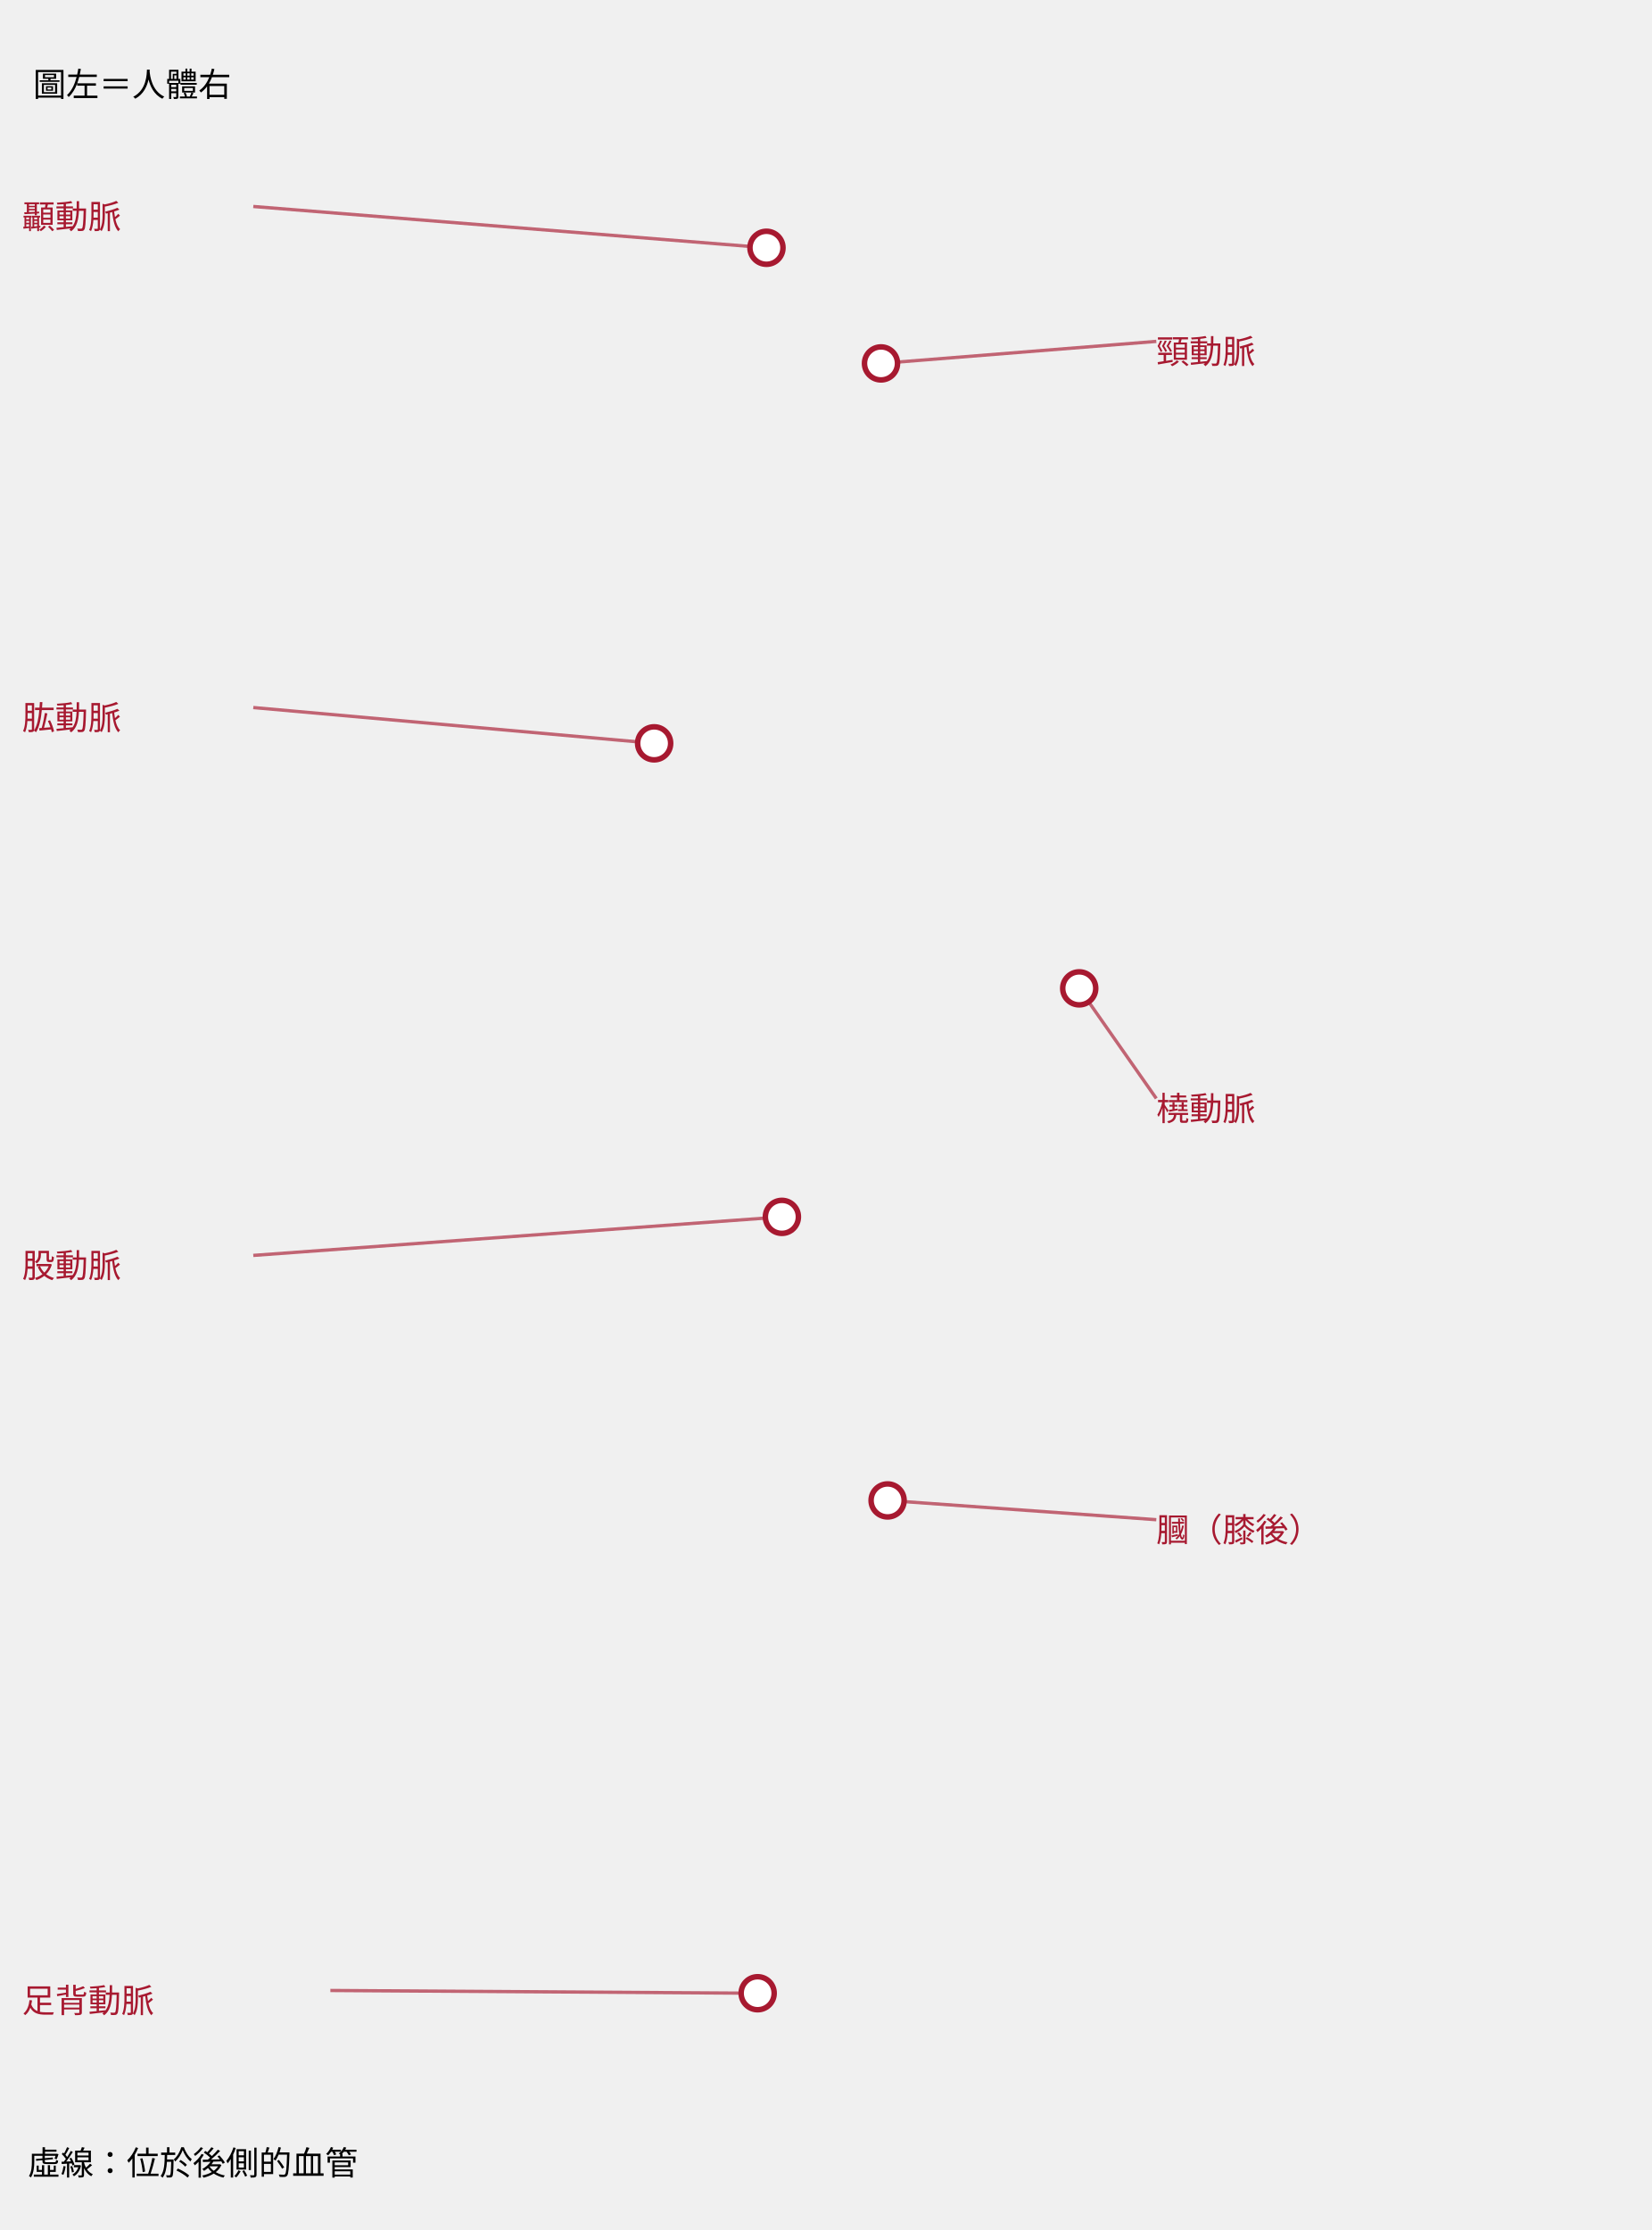
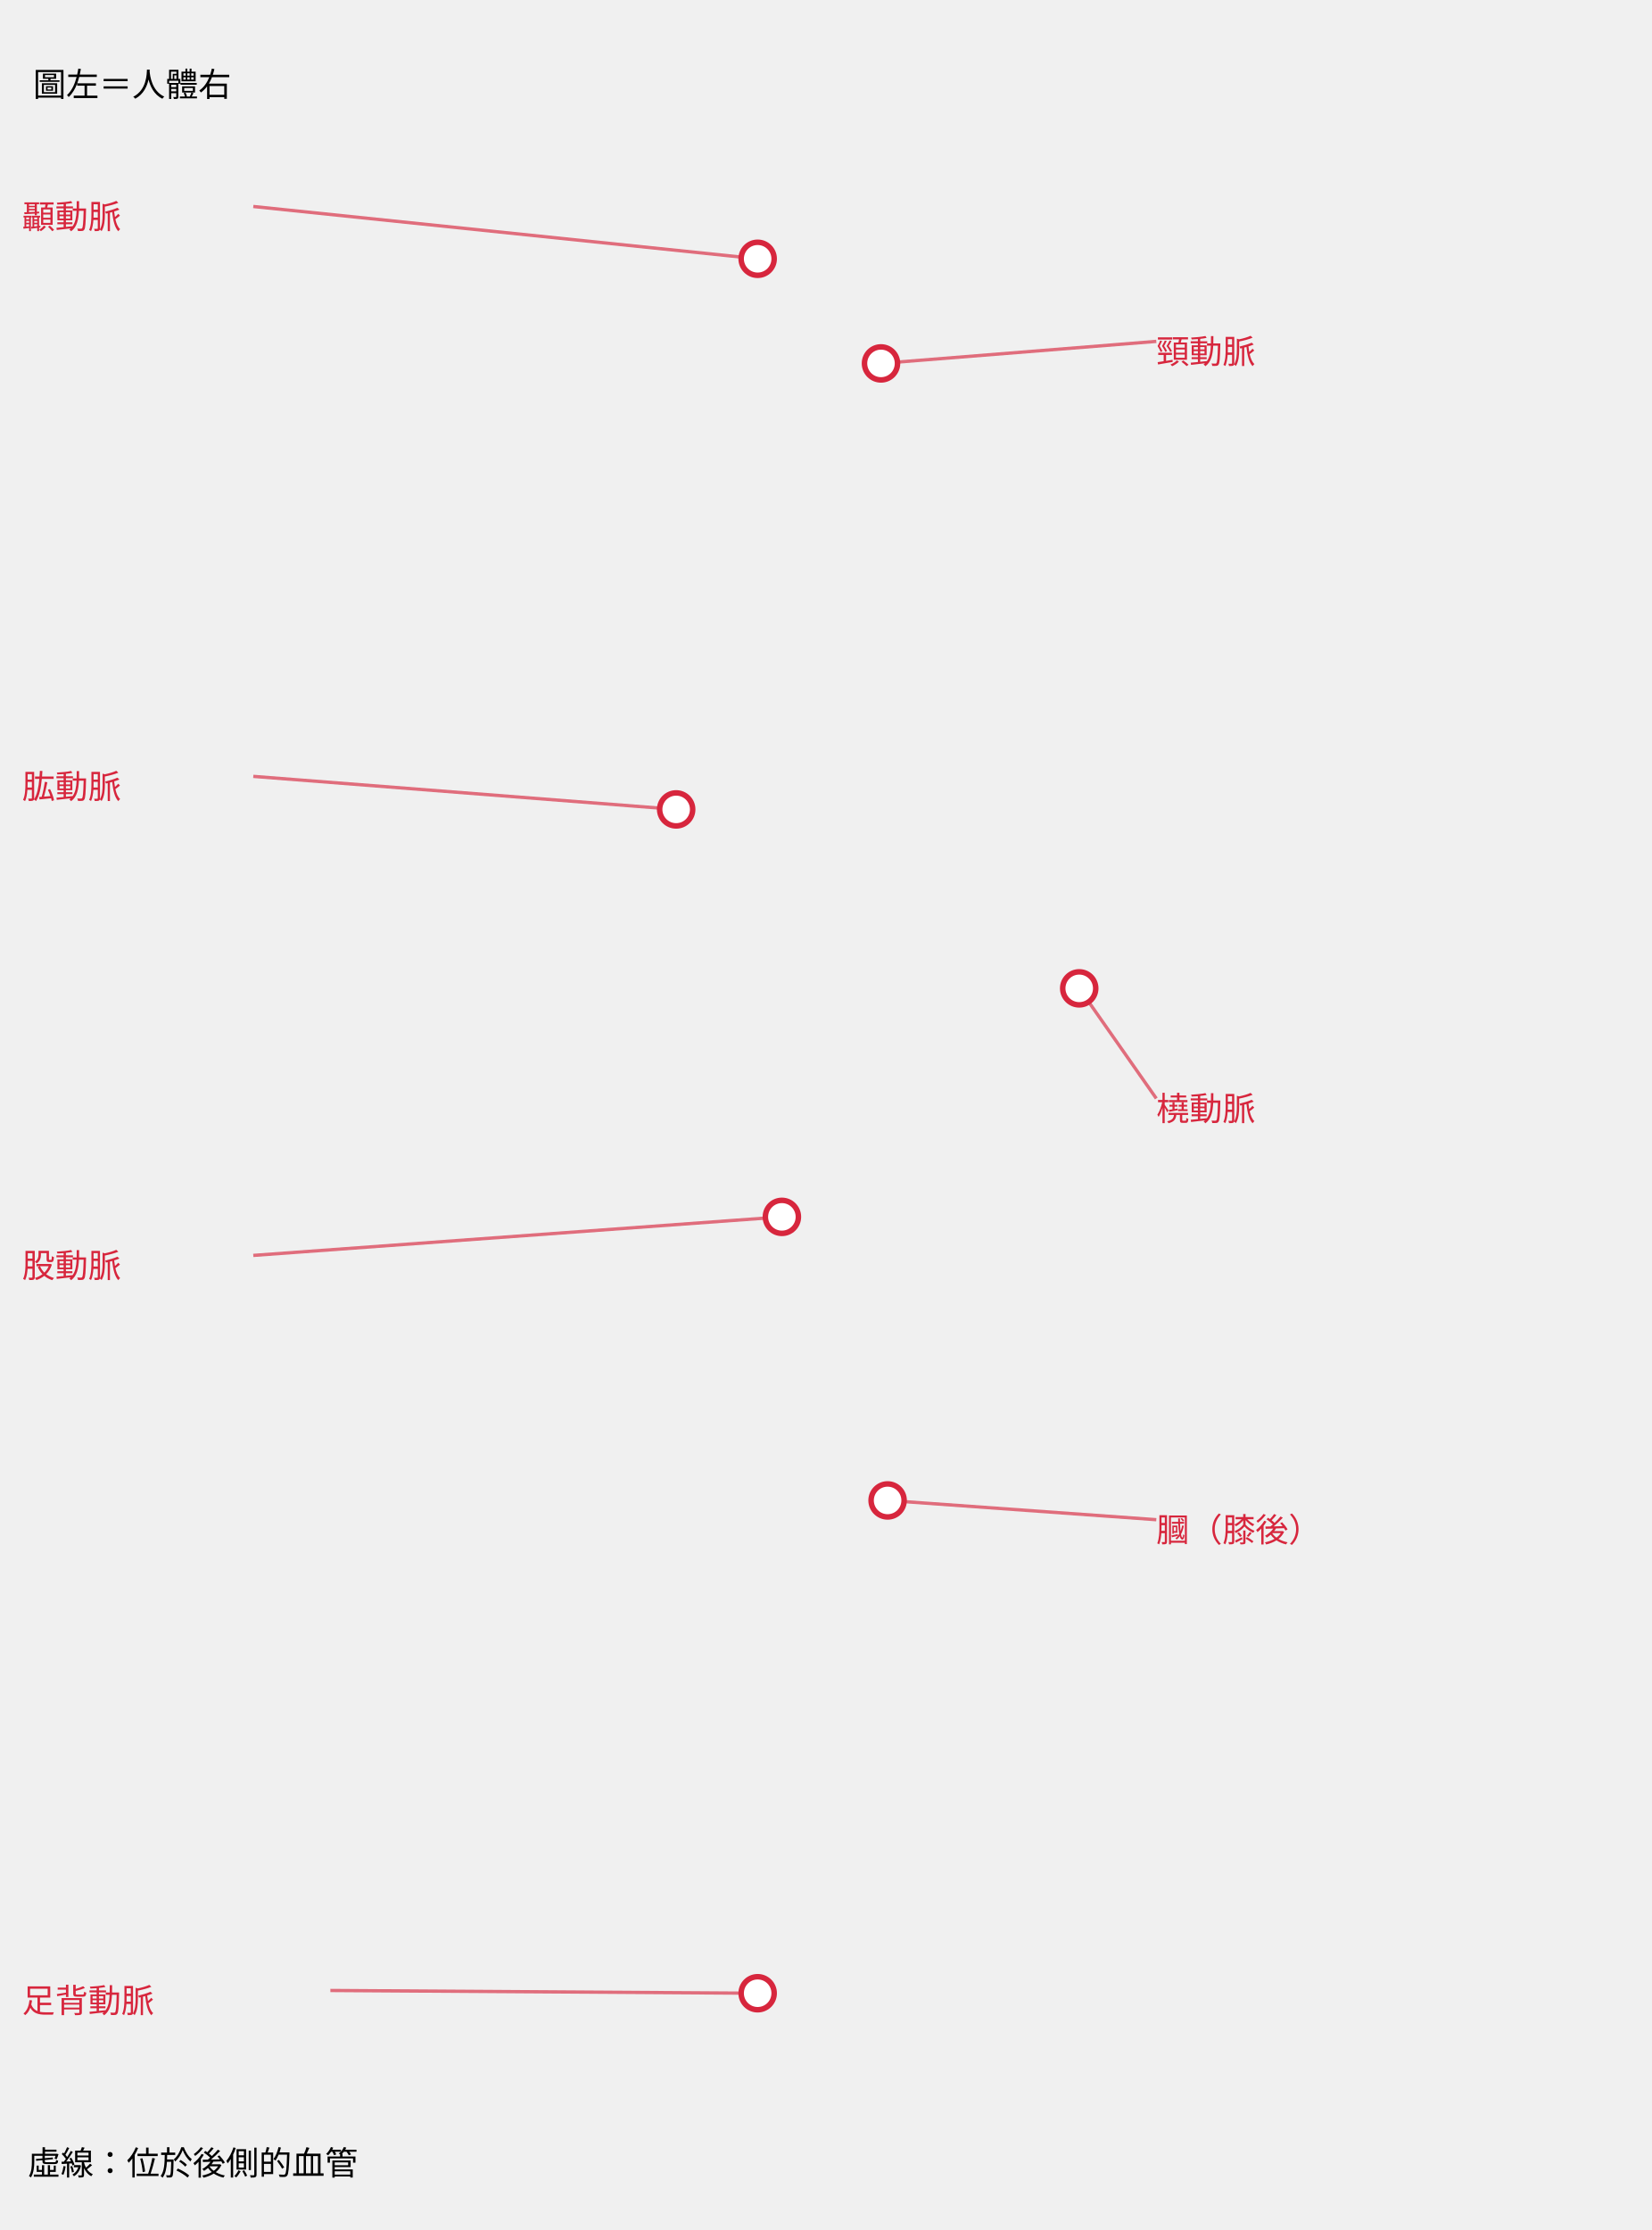
<svg xmlns="http://www.w3.org/2000/svg" viewBox="0 0 600 810" role="img" aria-label="全身主要動靜脈｜圖左＝人體右">
  <style>text{font-family:system-ui,sans-serif;font-size:calc(28px * var(--font-scale,1))}.anatomy-label path{opacity:.65}[data-label-state]{display:none}[data-label-state="overview"]{display:block}</style>
  <text x="12" y="35">圖左＝人體右</text>
  <g transform="translate(140 0) scale(.8 1)">
    <g data-anatomy-base="major-vessels-anatomy-base.svg" />
  </g>
  <g class="anatomy-label">
-     <path d="M278.4 90L92 75" stroke="#a71930" stroke-width="1.2" fill="none" />
-     <circle cx="278.4" cy="90" r="2.2" fill="#a71930" />
-     <text x="8" y="83" fill="#a71930">顳動脈</text>
+     <path d="M275.2 94L92 75" stroke="#D7263D" stroke-width="1.2" fill="none" />
+     <circle cx="275.2" cy="94" r="2.2" fill="#D7263D" />
+     <text x="8" y="83" fill="#D7263D">顳動脈</text>
  </g>
-   <circle cx="278.4" cy="90" r="6" fill="#fff" stroke="#a71930" stroke-width="2" />
+   <circle cx="275.2" cy="94" r="6" fill="#fff" stroke="#D7263D" stroke-width="2" />
  <g class="anatomy-label">
-     <path d="M320.0 132L420 124" stroke="#a71930" stroke-width="1.2" fill="none" />
-     <circle cx="320.0" cy="132" r="2.2" fill="#a71930" />
-     <text x="420" y="132" fill="#a71930">頸動脈</text>
+     <path d="M320.0 132L420 124" stroke="#D7263D" stroke-width="1.2" fill="none" />
+     <circle cx="320.0" cy="132" r="2.2" fill="#D7263D" />
+     <text x="420" y="132" fill="#D7263D">頸動脈</text>
  </g>
-   <circle cx="320.0" cy="132" r="6" fill="#fff" stroke="#a71930" stroke-width="2" />
+   <circle cx="320.0" cy="132" r="6" fill="#fff" stroke="#D7263D" stroke-width="2" />
  <g class="anatomy-label">
-     <path d="M237.6 270L92 257" stroke="#a71930" stroke-width="1.2" fill="none" />
-     <circle cx="237.6" cy="270" r="2.2" fill="#a71930" />
-     <text x="8" y="265" fill="#a71930">肱動脈</text>
+     <path d="M245.6 294L92 282" stroke="#D7263D" stroke-width="1.2" fill="none" />
+     <circle cx="245.6" cy="294" r="2.2" fill="#D7263D" />
+     <text x="8" y="290" fill="#D7263D">肱動脈</text>
  </g>
-   <circle cx="237.6" cy="270" r="6" fill="#fff" stroke="#a71930" stroke-width="2" />
+   <circle cx="245.6" cy="294" r="6" fill="#fff" stroke="#D7263D" stroke-width="2" />
  <g class="anatomy-label">
-     <path d="M392.0 359L420 399" stroke="#a71930" stroke-width="1.2" fill="none" />
-     <circle cx="392.0" cy="359" r="2.2" fill="#a71930" />
-     <text x="420" y="407" fill="#a71930">橈動脈</text>
+     <path d="M392.0 359L420 399" stroke="#D7263D" stroke-width="1.2" fill="none" />
+     <circle cx="392.0" cy="359" r="2.2" fill="#D7263D" />
+     <text x="420" y="407" fill="#D7263D">橈動脈</text>
  </g>
-   <circle cx="392.0" cy="359" r="6" fill="#fff" stroke="#a71930" stroke-width="2" />
+   <circle cx="392.0" cy="359" r="6" fill="#fff" stroke="#D7263D" stroke-width="2" />
  <g class="anatomy-label">
-     <path d="M284.0 442L92 456" stroke="#a71930" stroke-width="1.2" fill="none" />
-     <circle cx="284.0" cy="442" r="2.2" fill="#a71930" />
-     <text x="8" y="464" fill="#a71930">股動脈</text>
+     <path d="M284.0 442L92 456" stroke="#D7263D" stroke-width="1.2" fill="none" />
+     <circle cx="284.0" cy="442" r="2.2" fill="#D7263D" />
+     <text x="8" y="464" fill="#D7263D">股動脈</text>
  </g>
-   <circle cx="284.0" cy="442" r="6" fill="#fff" stroke="#a71930" stroke-width="2" />
+   <circle cx="284.0" cy="442" r="6" fill="#fff" stroke="#D7263D" stroke-width="2" />
  <g class="anatomy-label">
-     <path d="M322.4 545L420 552" stroke="#a71930" stroke-width="1.2" fill="none" />
-     <circle cx="322.4" cy="545" r="2.2" fill="#a71930" />
-     <text x="420" y="560" fill="#a71930">膕（膝後）</text>
+     <path d="M322.4 545L420 552" stroke="#D7263D" stroke-width="1.2" fill="none" />
+     <circle cx="322.4" cy="545" r="2.2" fill="#D7263D" />
+     <text x="420" y="560" fill="#D7263D">膕（膝後）</text>
  </g>
-   <circle cx="322.4" cy="545" r="6" fill="#fff" stroke="#a71930" stroke-width="2" />
+   <circle cx="322.4" cy="545" r="6" fill="#fff" stroke="#D7263D" stroke-width="2" />
  <g class="anatomy-label">
-     <path d="M275.2 724L120 723" stroke="#a71930" stroke-width="1.2" fill="none" />
-     <circle cx="275.2" cy="724" r="2.2" fill="#a71930" />
-     <text x="8" y="731" fill="#a71930">足背動脈</text>
+     <path d="M275.2 724L120 723" stroke="#D7263D" stroke-width="1.2" fill="none" />
+     <circle cx="275.2" cy="724" r="2.2" fill="#D7263D" />
+     <text x="8" y="731" fill="#D7263D">足背動脈</text>
  </g>
-   <circle cx="275.2" cy="724" r="6" fill="#fff" stroke="#a71930" stroke-width="2" />
+   <circle cx="275.2" cy="724" r="6" fill="#fff" stroke="#D7263D" stroke-width="2" />
  <text x="10" y="790">虛線：位於後側的血管</text>
</svg>
